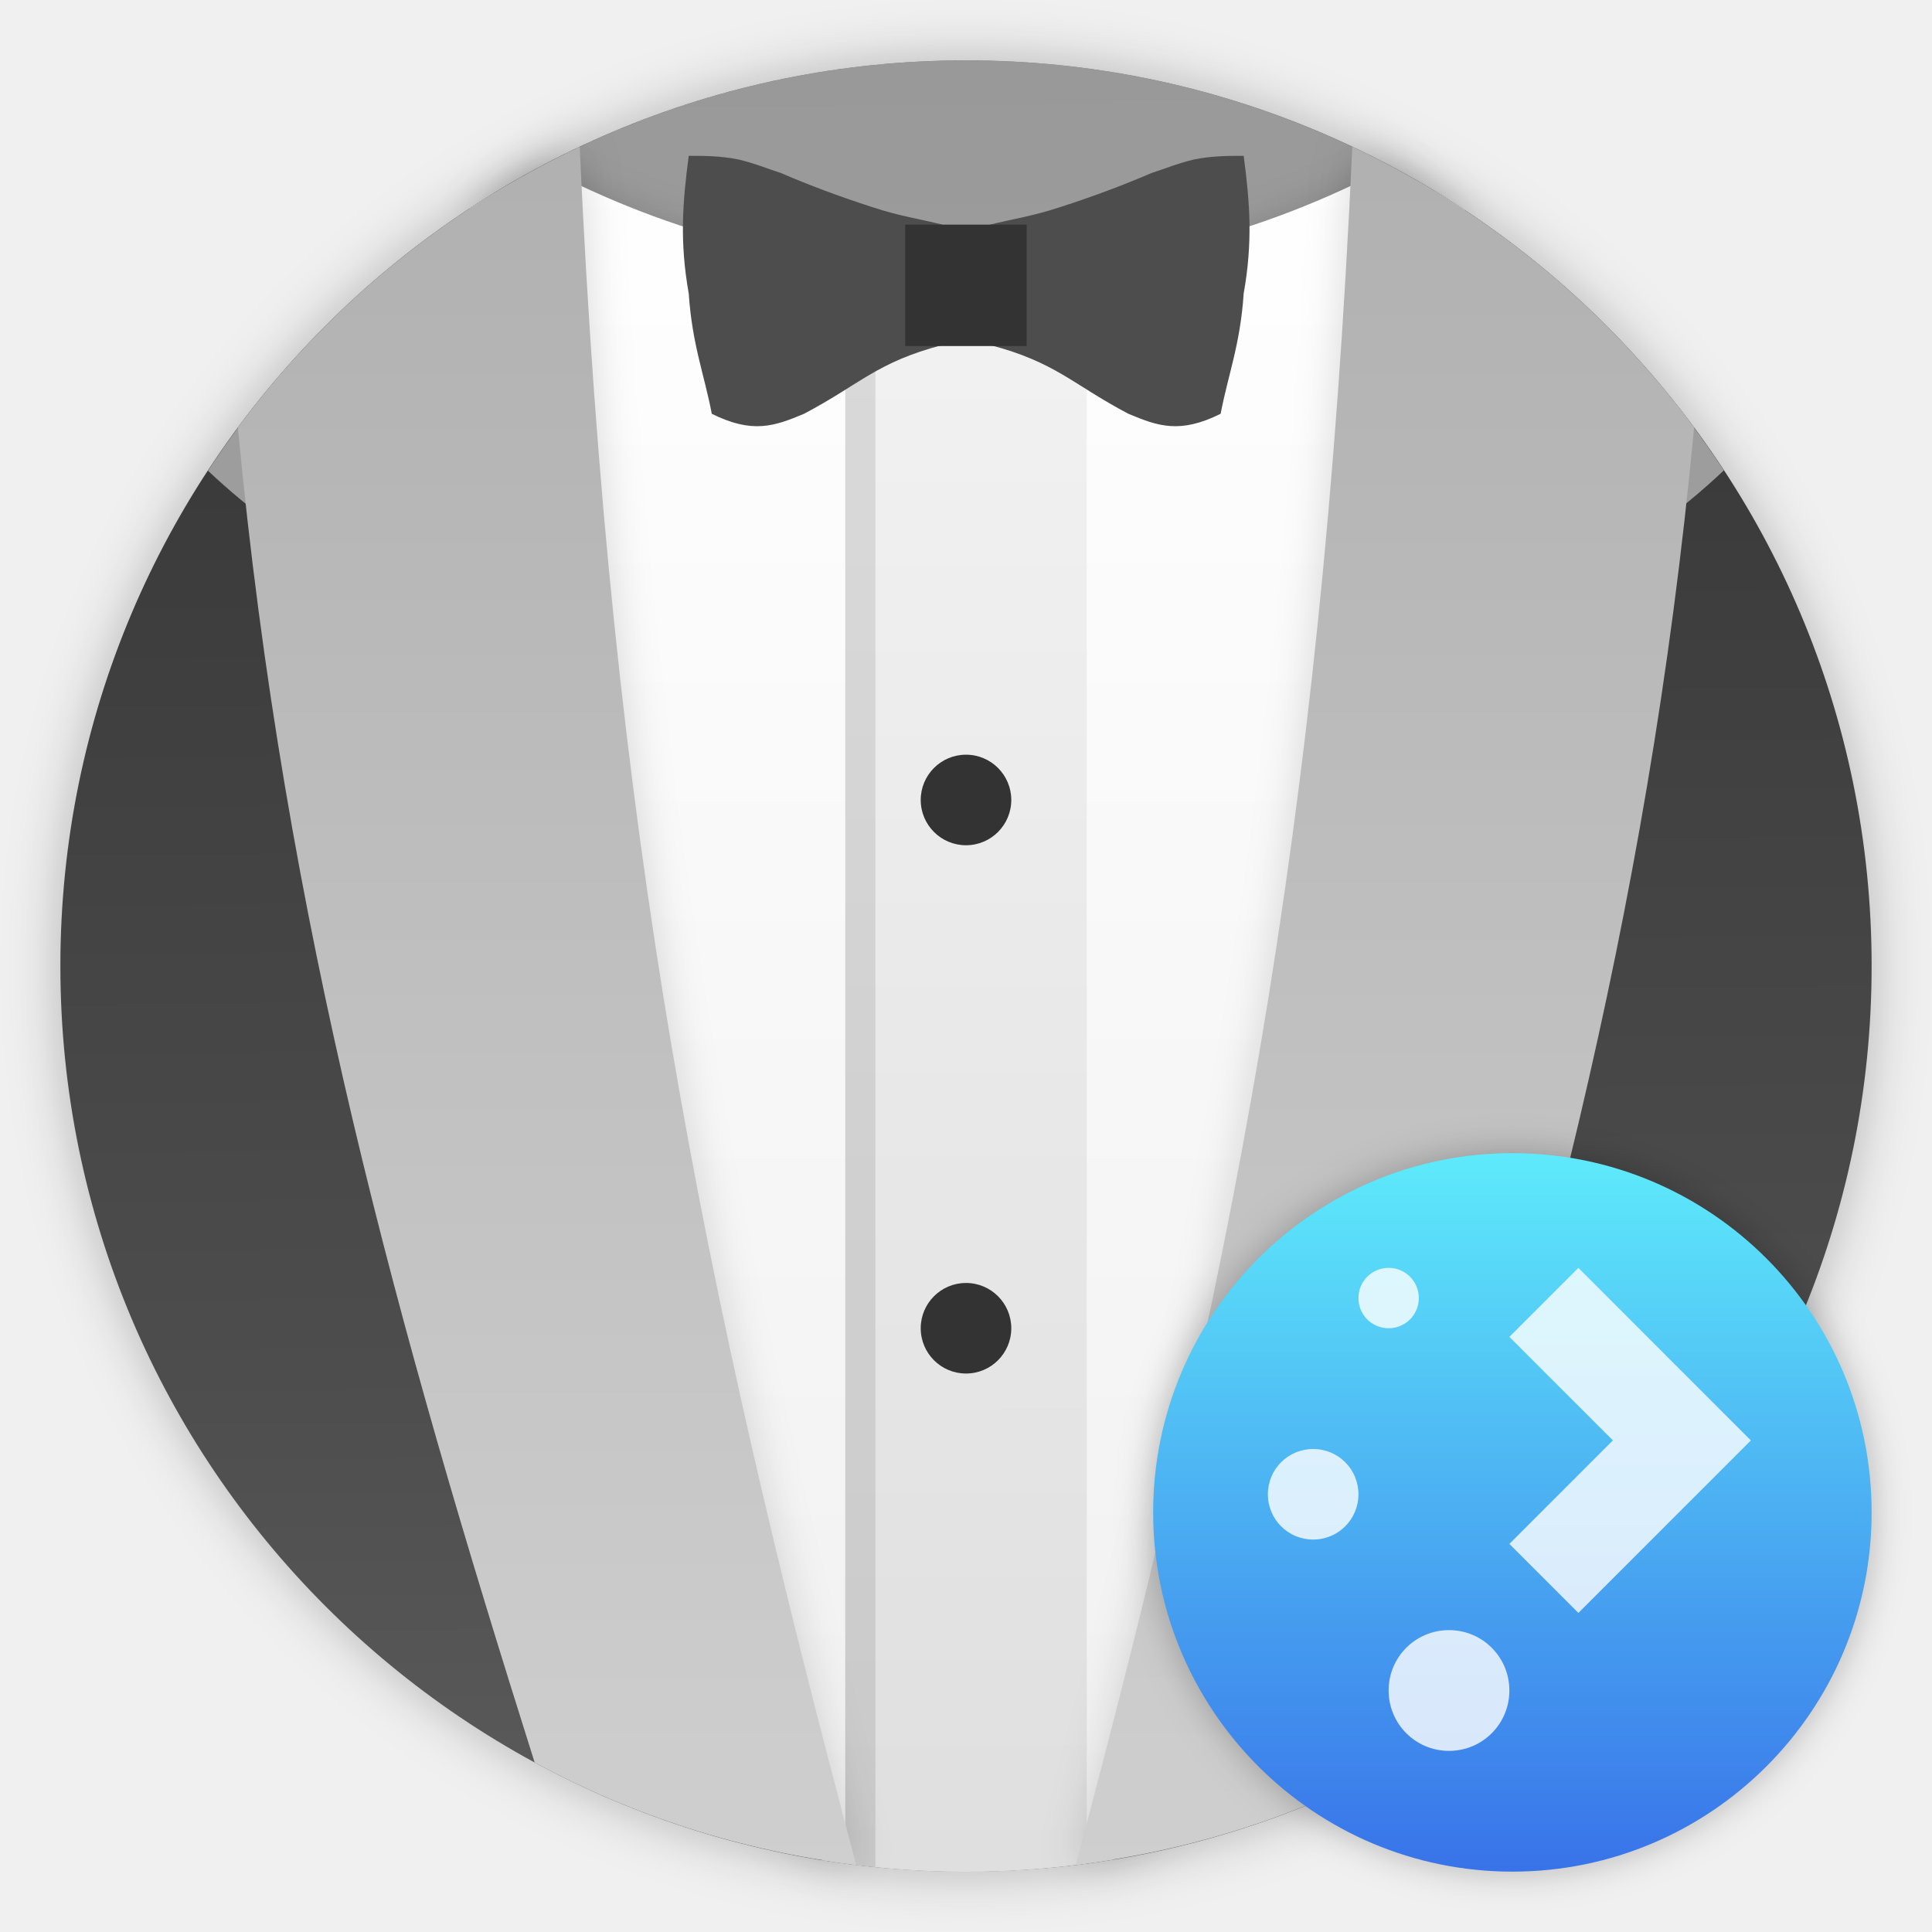
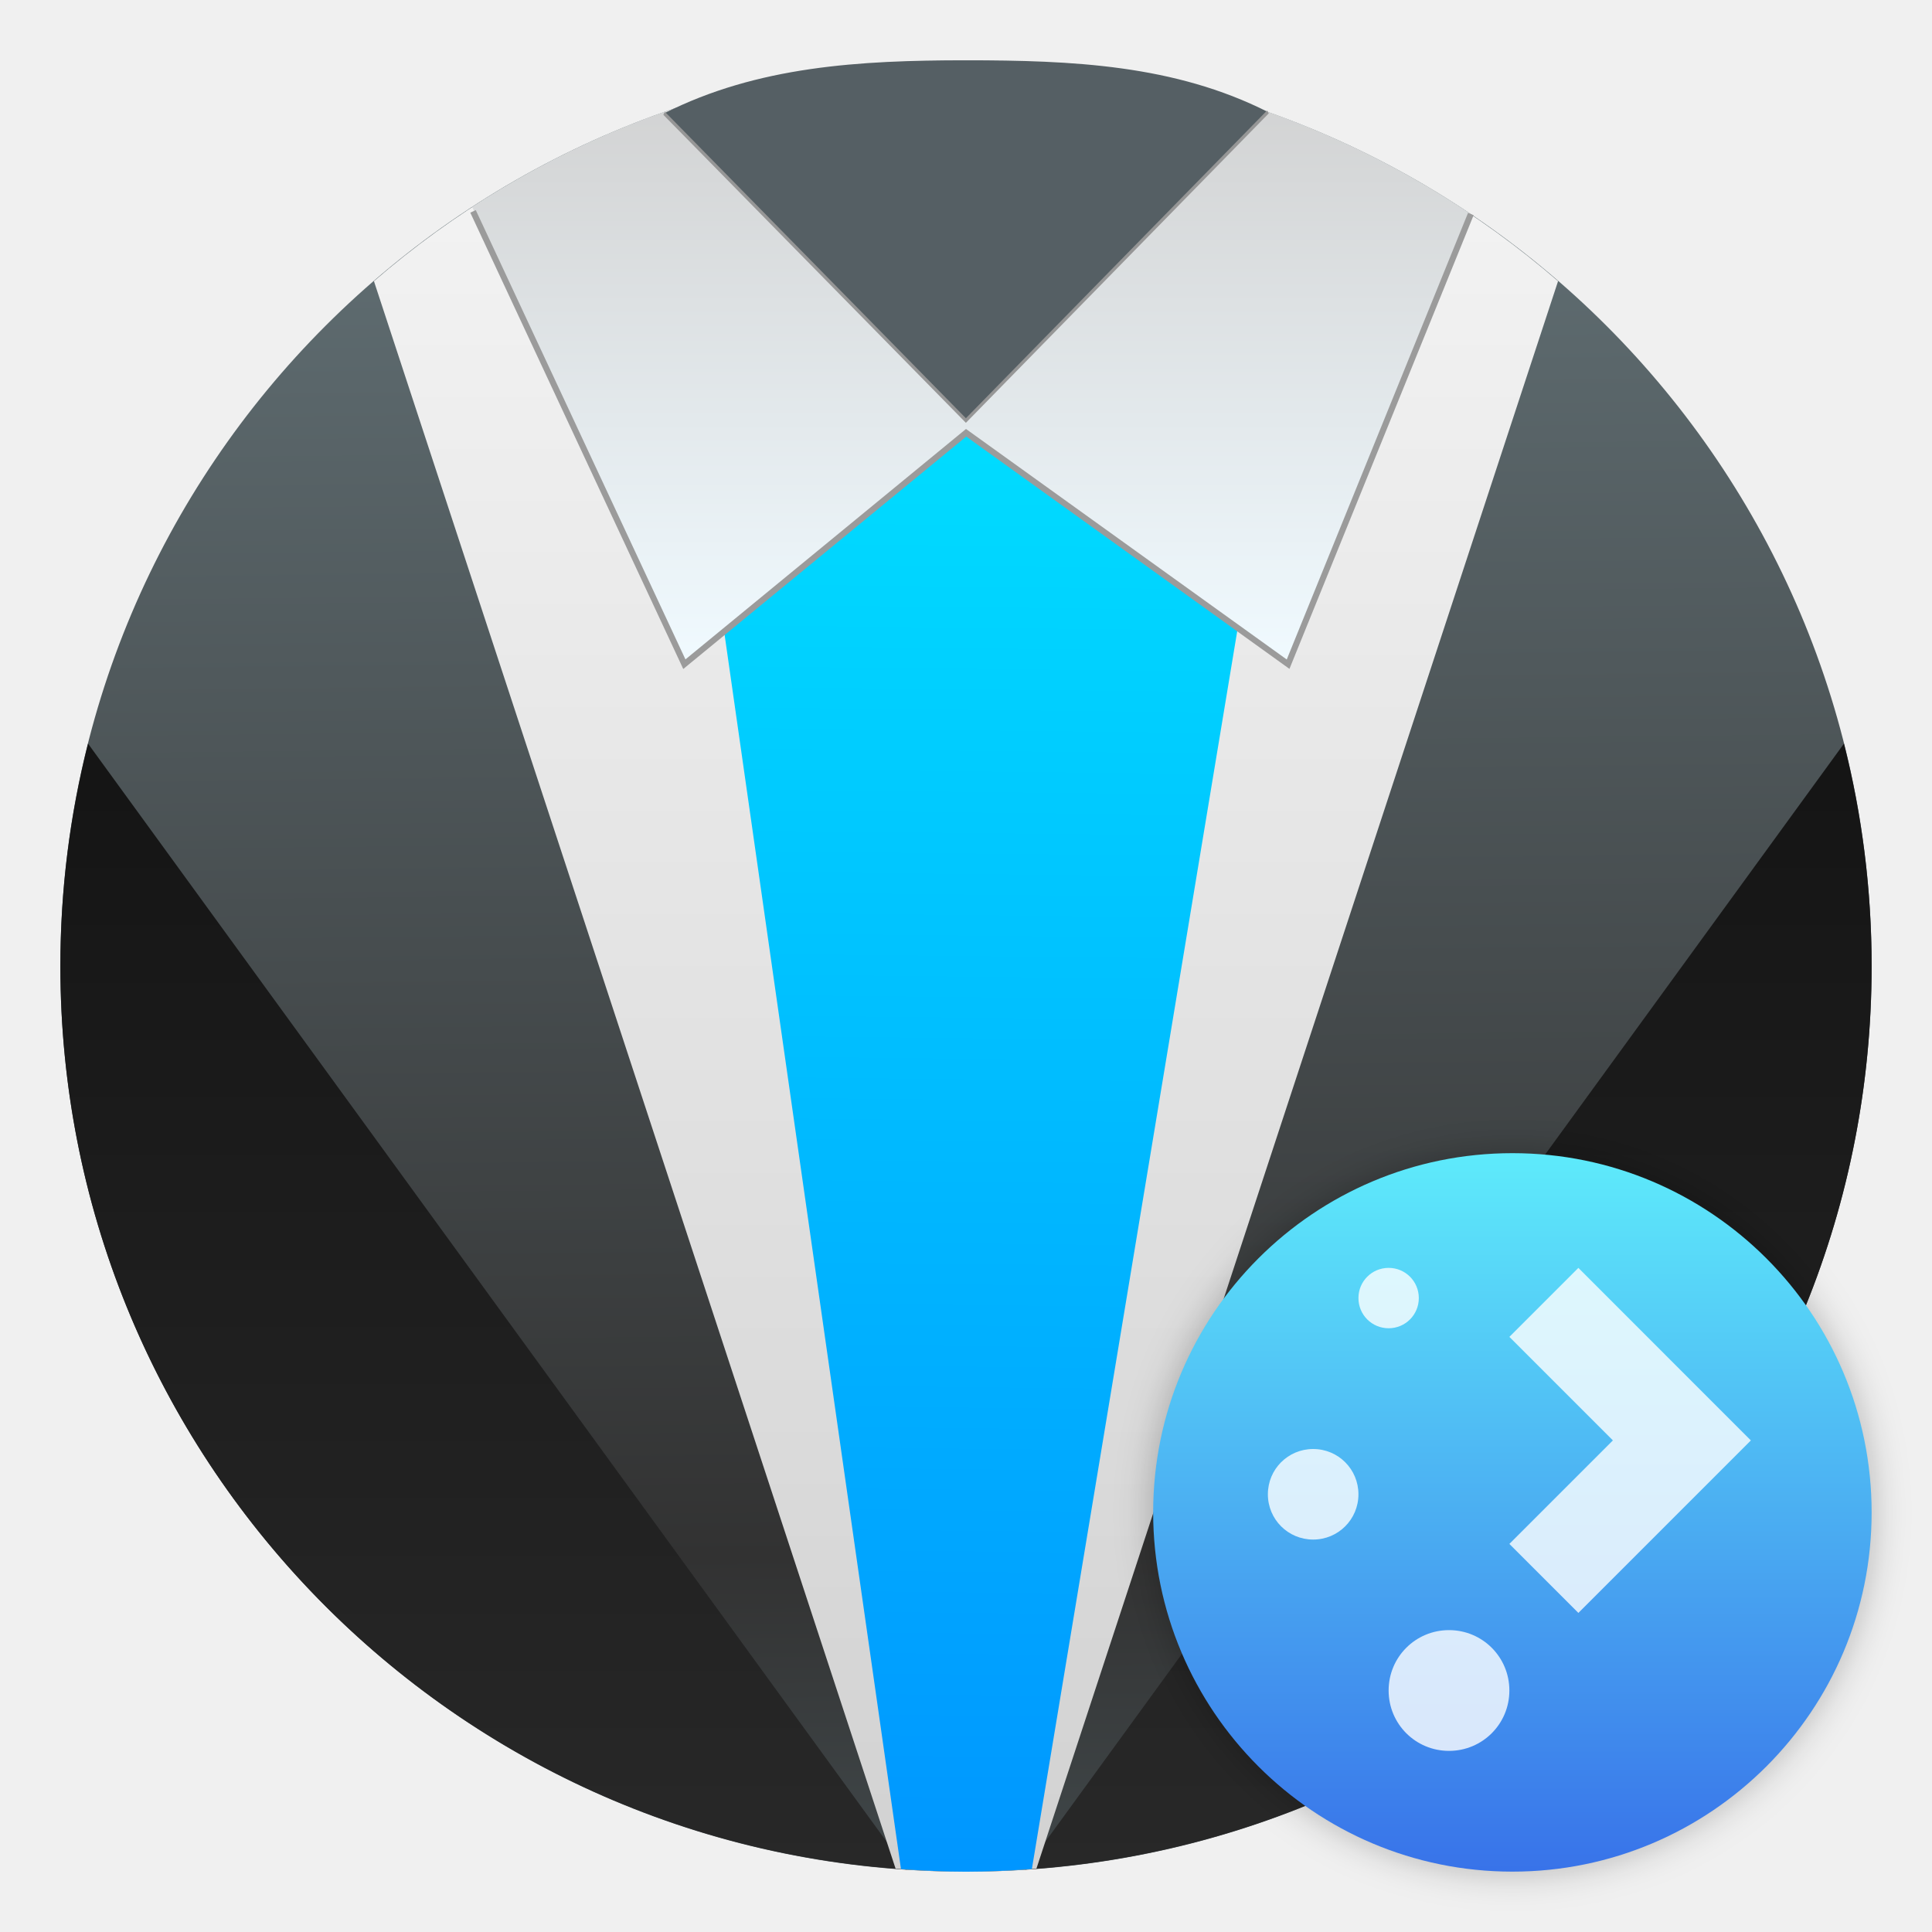
- <svg xmlns="http://www.w3.org/2000/svg" width="64" height="64" version="1.1">
-   <defs>
-     <linearGradient id="b" x1="399.57" x2="399.57" y1="545.8" y2="517.8" gradientTransform="matrix(2.1429 0 0 2.1429 -826.36 -1107.5)" gradientUnits="userSpaceOnUse">
-       <stop stop-color="#3889e9" offset="0" />
-       <stop stop-color="#5ea5fb" offset="1" />
+ <svg xmlns="http://www.w3.org/2000/svg" xmlns:xlink="http://www.w3.org/1999/xlink" id="svg92" version="1.1" height="64" width="64">
+   <defs id="defs46">
+     <linearGradient gradientUnits="userSpaceOnUse" gradientTransform="matrix(2.1429 0 0 2.1429 -826.36 -1107.5)" y2="517.8" y1="545.8" x2="399.57" x1="399.57" id="b">
+       <stop id="stop2" offset="0" stop-color="#3889e9" />
+       <stop id="stop4" offset="1" stop-color="#5ea5fb" />
    </linearGradient>
-     <filter id="j" x="-.036" y="-.036" width="1.072" height="1.072" color-interpolation-filters="sRGB">
-       <feGaussianBlur stdDeviation="14.115" />
+     <filter color-interpolation-filters="sRGB" height="1.072" width="1.072" y="-.036" x="-.036" id="j">
+       <feGaussianBlur id="feGaussianBlur7" stdDeviation="14.115" />
    </filter>
-     <linearGradient id="g" x1="520.68" x2="515.31" y1="533.79" y2="41.047" gradientTransform="matrix(.14406 0 0 .14406 -28.073 -3.4153)" gradientUnits="userSpaceOnUse">
-       <stop stop-color="#666" offset="0" />
-       <stop stop-color="#4d4d4d" offset=".4" />
-       <stop stop-color="#333" offset="1" />
+     <linearGradient gradientUnits="userSpaceOnUse" gradientTransform="matrix(.14406 0 0 .14406 -28.073 -3.4153)" y2="41.047" y1="533.79" x2="515.31" x1="520.68" id="g">
+       <stop id="stop10" offset="0" stop-color="#666" />
+       <stop id="stop12" offset=".4" stop-color="#4d4d4d" />
+       <stop id="stop14" offset="1" stop-color="#333" />
    </linearGradient>
-     <filter id="e" x="-.043" y="-.097" width="1.087" height="1.194" color-interpolation-filters="sRGB">
-       <feGaussianBlur stdDeviation="0.597" />
+     <filter color-interpolation-filters="sRGB" height="1.194" width="1.087" y="-.097" x="-.043" id="e">
+       <feGaussianBlur id="feGaussianBlur17" stdDeviation="0.597" />
    </filter>
-     <linearGradient id="h" x1="32" x2="32" y1="4.865" y2="64" gradientUnits="userSpaceOnUse">
-       <stop stop-color="#fff" offset="0" />
-       <stop stop-color="#f0f0f0" offset="1" />
+     <linearGradient gradientUnits="userSpaceOnUse" y2="64" y1="4.865" x2="32" x1="32" id="h">
+       <stop id="stop20" offset="0" stop-color="#fff" />
+       <stop id="stop22" offset="1" stop-color="#f0f0f0" />
    </linearGradient>
-     <linearGradient id="i" x1="32" x2="32.049" y1="9" y2="62" gradientUnits="userSpaceOnUse">
-       <stop stop-color="#f2f2f2" offset="0" />
-       <stop stop-color="#dfdfdf" offset="1" />
+     <linearGradient gradientUnits="userSpaceOnUse" y2="62" y1="9" x2="32.049" x1="32" id="i">
+       <stop id="stop25" offset="0" stop-color="#f2f2f2" />
+       <stop id="stop27" offset="1" stop-color="#dfdfdf" />
    </linearGradient>
-     <filter id="c" x="-.047" y="-.029" width="1.095" height="1.058" color-interpolation-filters="sRGB">
-       <feGaussianBlur stdDeviation="0.689" />
+     <filter color-interpolation-filters="sRGB" height="1.058" width="1.095" y="-.029" x="-.047" id="c">
+       <feGaussianBlur id="feGaussianBlur30" stdDeviation="0.689" />
    </filter>
-     <linearGradient id="f" x1="31.996" x2="32" y1="2" y2="64" gradientUnits="userSpaceOnUse">
-       <stop stop-color="#afafaf" offset="0" />
-       <stop stop-color="#d0d0d0" offset="1" />
+     <linearGradient gradientUnits="userSpaceOnUse" y2="64" y1="2" x2="32" x1="31.996" id="f">
+       <stop id="stop33" offset="0" stop-color="#afafaf" />
+       <stop id="stop35" offset="1" stop-color="#d0d0d0" />
    </linearGradient>
-     <linearGradient id="a" x1="52" x2="52" y1="62" y2="38" gradientTransform="translate(-1.8 .10934)" gradientUnits="userSpaceOnUse">
-       <stop stop-color="#3872e9" offset="0" />
-       <stop stop-color="#5eebfb" offset="1" />
+     <linearGradient gradientUnits="userSpaceOnUse" gradientTransform="translate(-1.8,0.10934)" y2="38" y1="62" x2="52" x1="52" id="a">
+       <stop id="stop38" offset="0" stop-color="#3872e9" />
+       <stop id="stop40" offset="1" stop-color="#5eebfb" />
    </linearGradient>
-     <filter id="d" x="-.06" y="-.06" width="1.12" height="1.12" color-interpolation-filters="sRGB">
-       <feGaussianBlur stdDeviation="0.595" />
+     <filter color-interpolation-filters="sRGB" height="1.12" width="1.12" y="-.06" x="-.06" id="d">
+       <feGaussianBlur id="feGaussianBlur43" stdDeviation="0.595" />
    </filter>
+     <linearGradient id="linearGradient901" x1="520.68" x2="515.31" y1="533.79" y2="41.047" gradientTransform="matrix(0.14406,0,0,0.14406,-28.073,-3.4131)" gradientUnits="userSpaceOnUse">
+       <stop stop-color="#505f64" offset="0" id="stop928" />
+       <stop stop-color="#323232" offset=".312" id="stop930" />
+       <stop stop-color="#647378" offset="1" id="stop932" />
+     </linearGradient>
+     <linearGradient id="linearGradient935" x1="125" x2="125" y1="62" y2="24" gradientTransform="translate(-93,0.0021625)" gradientUnits="userSpaceOnUse">
+       <stop stop-color="#282828" offset="0" id="stop935" />
+       <stop stop-color="#141414" offset="1" id="stop937" />
+     </linearGradient>
+     <linearGradient id="linearGradient963" x1="125" x2="125" y1="2" y2="62" gradientTransform="translate(-93,0.0021625)" gradientUnits="userSpaceOnUse">
+       <stop stop-color="#f5f5f5" offset="0" id="stop940" />
+       <stop stop-color="#d2d2d2" offset="1" id="stop942" />
+     </linearGradient>
+     <linearGradient id="linearGradient982" x1="125" x2="125" y1="22" y2="2" gradientUnits="userSpaceOnUse">
+       <stop stop-color="#f0faff" offset="0" id="stop945" />
+       <stop stop-color="#d0d0d0" offset="1" id="stop947" />
+     </linearGradient>
+     <linearGradient id="linearGradient1034" x1="125" x2="125.5" y1="61.93" y2="14.334" gradientTransform="translate(-93,0.0021625)" gradientUnits="userSpaceOnUse">
+       <stop stop-color="#0096ff" offset="0" id="stop950" />
+       <stop stop-color="#00dcff" offset="1" id="stop952" />
+     </linearGradient>
+     <linearGradient y2="517.8" x2="399.57" y1="545.8" x1="399.57" gradientTransform="matrix(2.1429,0,0,2.1429,-826.36,-1107.5)" gradientUnits="userSpaceOnUse" id="linearGradient1015" xlink:href="#b" />
  </defs>
-   <circle cx="32.02" cy="32.044" r="0" fill="url(#b)" stroke-width="1.571" />
-   <path class="shp36" transform="matrix(.063762 0 0 .063762 -.6147 -.67831)" d="m511.51 983.01c259.84 0 470.5-210.66 470.5-470.5s-210.66-470.5-470.5-470.5-470.5 210.66-470.5 470.5 210.66 470.5 470.5 470.5z" filter="url(#j)" opacity=".25" stroke-width="35.434" />
-   <path class="shp36" d="m32 62c16.568 0 30-13.432 30-30s-13.432-30-30-30-30 13.432-30 30 13.432 30 30 30z" fill="url(#g)" stroke-width="2.259" />
-   <path d="m32 2c-10.51 0-19.754 5.409-25.111 13.592a30 18.541 0 0 0 25.111 8.408 30 18.541 0 0 0 25.104-8.418c-5.359-8.177-14.598-13.582-25.104-13.582z" fill="#fff" opacity=".5" stroke-width="2.259" />
-   <path d="m46.045 5.508c-4.191 2.225-8.969 3.492-14.045 3.492-5.076 0-9.854-1.265-14.045-3.49-0.817 0.435-1.62 0.893-2.391 1.398l9.435 12.092c1.551 0.247 5.006 1.297 6.626 1.297 1.661 0 8.898-1.037 10.485-1.297l6.422-12.031c-0.801-0.53-1.637-1.008-2.488-1.461z" filter="url(#e)" opacity=".15" stroke-width="2.259" />
-   <path d="m46.045 5.508c-4.191 2.225-8.969 3.492-14.045 3.492-5.076 0-9.854-1.265-14.045-3.49-0.817 0.435-1.62 0.893-2.391 1.398l11.676 54.713c1.551 0.247 3.139 0.379 4.76 0.379 1.661 0 3.288-0.141 4.875-0.4l11.658-54.631c-0.801-0.53-1.637-1.008-2.488-1.461z" fill="url(#h)" stroke-width="2.259" />
-   <g fill-rule="evenodd">
-     <path d="m28 9v52.727c1.31 0.175 2.643 0.273 4 0.273 1.357 0 2.691-0.099 4-0.273v-52.727z" fill="url(#i)" style="paint-order:fill markers stroke" />
-     <path d="m28 9v52.727c0.332 0.044 0.664 0.092 1 0.125v-52.852z" opacity=".1" style="paint-order:fill markers stroke" />
-     <circle cx="32" cy="26.5" r="1.5" fill="#333" style="paint-order:fill markers stroke" />
-     <circle cx="32" cy="44" r="1.5" fill="#333" style="paint-order:fill markers stroke" />
+   <g transform="translate(1e-5,-2.5e-5)" id="g1013">
+     <circle style="fill:url(#linearGradient1015)" cx="32.02" cy="32.044" r="0" fill="url(#b)" stroke-width="1.571" id="circle957" />
+     <path style="fill:url(#linearGradient901)" class="shp36" d="m 32,62.002 c 16.568,0 30,-13.432 30,-30 0,-16.568 -13.432,-30 -30,-30 -16.568,0 -30,13.432 -30,30 0,16.568 13.432,30 30,30 z" fill="url(#linearGradient901)" stroke-width="2.259" id="path959" />
+     <g id="g967">
+       <path style="fill:url(#linearGradient935)" d="m 2.916,24.633 c -0.596,2.358 -0.916,4.826 -0.916,7.369 0,15.91 12.388,28.92 28.043,29.93 z m 58.168,0 -27.127,37.299 C 49.612,60.922 62,47.912 62,32.002 62,29.459 61.68,26.991 61.084,24.633 Z" fill="url(#linearGradient935)" stroke-width="2.259" id="path961" />
+       <path style="fill:url(#linearGradient963)" d="m 32,2.002 c -7.501,0 -14.353,2.76 -19.613,7.311 l 17.281,52.59 c 0.771,0.059 1.546,0.1 2.332,0.1 0.786,0 1.561,-0.04 2.332,-0.1 L 51.613,9.313 C 46.353,4.762 39.501,2.002 32,2.002 Z" fill="url(#linearGradient963)" id="path963" />
+       <path style="fill:url(#linearGradient1034)" d="m 32,14.336 -8,6.666 5.846,40.914 c 0.713,0.051 1.429,0.086 2.154,0.086 0.735,0 1.46,-0.036 2.182,-0.088 L 41,20.815 Z" fill="url(#linearGradient1034)" id="path965" />
+     </g>
+     <g transform="translate(-93,0.0021625)" id="g973">
+       <path style="fill:url(#linearGradient982)" d="m 125,2 c -6.036,0 -11.652,1.788 -16.357,4.856 l 7.023,15.145 9.334,-7.666 10.666,7.666 6.053,-14.912 c -4.777,-3.213 -10.529,-5.088 -16.719,-5.088 z" fill="url(#linearGradient982)" id="path969" />
+       <path d="m 108.67,7 7,15 9.334,-7.666 L 135.67,22 141.723,7.088" fill="none" stroke="#9b9b9b" stroke-width="0.2" id="path971" />
+     </g>
+     <g transform="matrix(0.91835,0,0,1.1933,-82.8,-0.38886)" id="g979">
+       <path d="m 125,2 c -3.832,0 -7.514,0.163 -10.883,1.473 L 125,12 135.895,3.433 C 132.526,2.123 128.832,2 125,2 Z" fill="#555f64" id="path975" />
+       <path d="M 114.12,3.473 125.003,12 135.898,3.433" fill="none" stroke="#969696" stroke-width="0.1" id="path977" />
+     </g>
  </g>
-   <g transform="translate(0 -2)">
-     <path d="m22.815 7.163c-0.205 1.552-0.304 2.848 0 4.557 0.116 1.709 0.509 2.658 0.764 3.987 1.358 0.675 2.081 0.407 3.056 0 1.849-0.973 2.408-1.709 4.584-2.278 0.576-0.19 0.88-0.326 0.764-0.57-0.255-1.139-0.509-2.278-0.764-3.418-0.764-0.19-1.412-0.28-2.292-0.57-1.161-0.373-2.176-0.759-3.056-1.139-0.471-0.15-0.861-0.32-1.412-0.45-0.602-0.12-1.123-0.12-1.644-0.12z" fill="#4d4d4d" />
-     <path d="m41.199 7.163c0.205 1.552 0.304 2.848 0 4.557-0.116 1.709-0.509 2.658-0.764 3.987-1.358 0.675-2.081 0.407-3.056 0-1.849-0.973-2.408-1.709-4.584-2.278-0.576-0.19-0.88-0.326-0.764-0.57 0.255-1.139 0.509-2.278 0.764-3.418 0.764-0.19 1.412-0.28 2.292-0.57 1.161-0.373 2.176-0.759 3.056-1.139 0.471-0.15 0.861-0.32 1.412-0.45 0.602-0.12 1.123-0.12 1.644-0.12z" fill="#4d4d4d" />
-     <rect x="29.987" y="9.441" width="4.022" height="4.022" fill="#333" fill-rule="evenodd" style="paint-order:fill markers stroke" />
-   </g>
-   <g fill-rule="evenodd">
-     <g transform="translate(-.5)">
-       <path transform="translate(.5)" d="m19.203 4.865c-4.501 2.127-1.269 1.765-4.203 5.726 1.546 16.489 3.104 31.967 7.604 46.206 3.237 1.757 1.943 4.514 5.76 4.976-5.136-19.263-8.121-34.091-9.16-56.908zm25.594 0c-1.039 22.817-4.024 37.645-9.16 56.908 3.817-0.462 3.184-2.557 6.421-4.314 4.5-14.24 6.397-26.969 7.942-43.459-2.934-3.96-0.703-7.009-5.203-9.135z" filter="url(#c)" opacity=".15" style="paint-order:fill markers stroke" />
-       <path transform="translate(.5)" d="m19.203 4.865c-4.501 2.127-8.388 5.336-11.322 9.297 1.546 16.489 5.33 29.984 9.83 44.223 3.237 1.757 6.835 2.927 10.652 3.389-5.136-19.263-8.121-34.091-9.16-56.908zm25.594 0c-1.039 22.817-4.024 37.645-9.16 56.908 3.817-0.462 7.415-1.632 10.652-3.389 4.5-14.24 8.284-27.735 9.83-44.225-2.934-3.96-6.822-7.169-11.322-9.295z" fill="url(#f)" style="paint-order:fill markers stroke" />
-     </g>
-     <circle cx="50.1" cy="50.1" r="11.9" filter="url(#d)" opacity=".25" style="paint-order:fill markers stroke" />
-     <circle cx="50.1" cy="50.1" r="11.9" fill="url(#a)" style="paint-order:fill markers stroke" />
-   </g>
-   <path d="m46 42c-0.554 0-1 0.446-1 1 0 0.554 0.446 1 1 1 0.554 0 1-0.446 1-1 0-0.554-0.446-1-1-1zm6.286 0-2.286 2.286 3.429 3.429-3.429 3.429 2.286 2.286 5.714-5.714-2.286-2.286zm-8.786 6c-0.831 0-1.5 0.669-1.5 1.5 0 0.831 0.669 1.5 1.5 1.5 0.831 0 1.5-0.669 1.5-1.5 0-0.831-0.669-1.5-1.5-1.5zm4.5 6c-1.108 0-2 0.892-2 2 0 1.108 0.892 2 2 2 1.108 0 2-0.892 2-2 0-1.108-0.892-2-2-2z" fill="#fff" opacity=".8" />
+   <circle id="circle48" stroke-width="1.571" fill="url(#b)" r="0" cy="32.044" cx="32.02" />
+   <circle cx="50.1" cy="50.1" r="11.9" filter="url(#d)" opacity="0.25" style="fill-rule:evenodd;paint-order:fill markers stroke" id="circle84" />
+   <circle cx="50.1" cy="50.1" r="11.9" fill="url(#a)" style="fill:url(#a);fill-rule:evenodd;paint-order:fill markers stroke" id="circle86" />
+   <path id="path90" opacity=".8" fill="#fff" d="m46 42c-0.554 0-1 0.446-1 1 0 0.554 0.446 1 1 1 0.554 0 1-0.446 1-1 0-0.554-0.446-1-1-1zm6.286 0-2.286 2.286 3.429 3.429-3.429 3.429 2.286 2.286 5.714-5.714-2.286-2.286zm-8.786 6c-0.831 0-1.5 0.669-1.5 1.5 0 0.831 0.669 1.5 1.5 1.5 0.831 0 1.5-0.669 1.5-1.5 0-0.831-0.669-1.5-1.5-1.5zm4.5 6c-1.108 0-2 0.892-2 2 0 1.108 0.892 2 2 2 1.108 0 2-0.892 2-2 0-1.108-0.892-2-2-2z" />
</svg>
